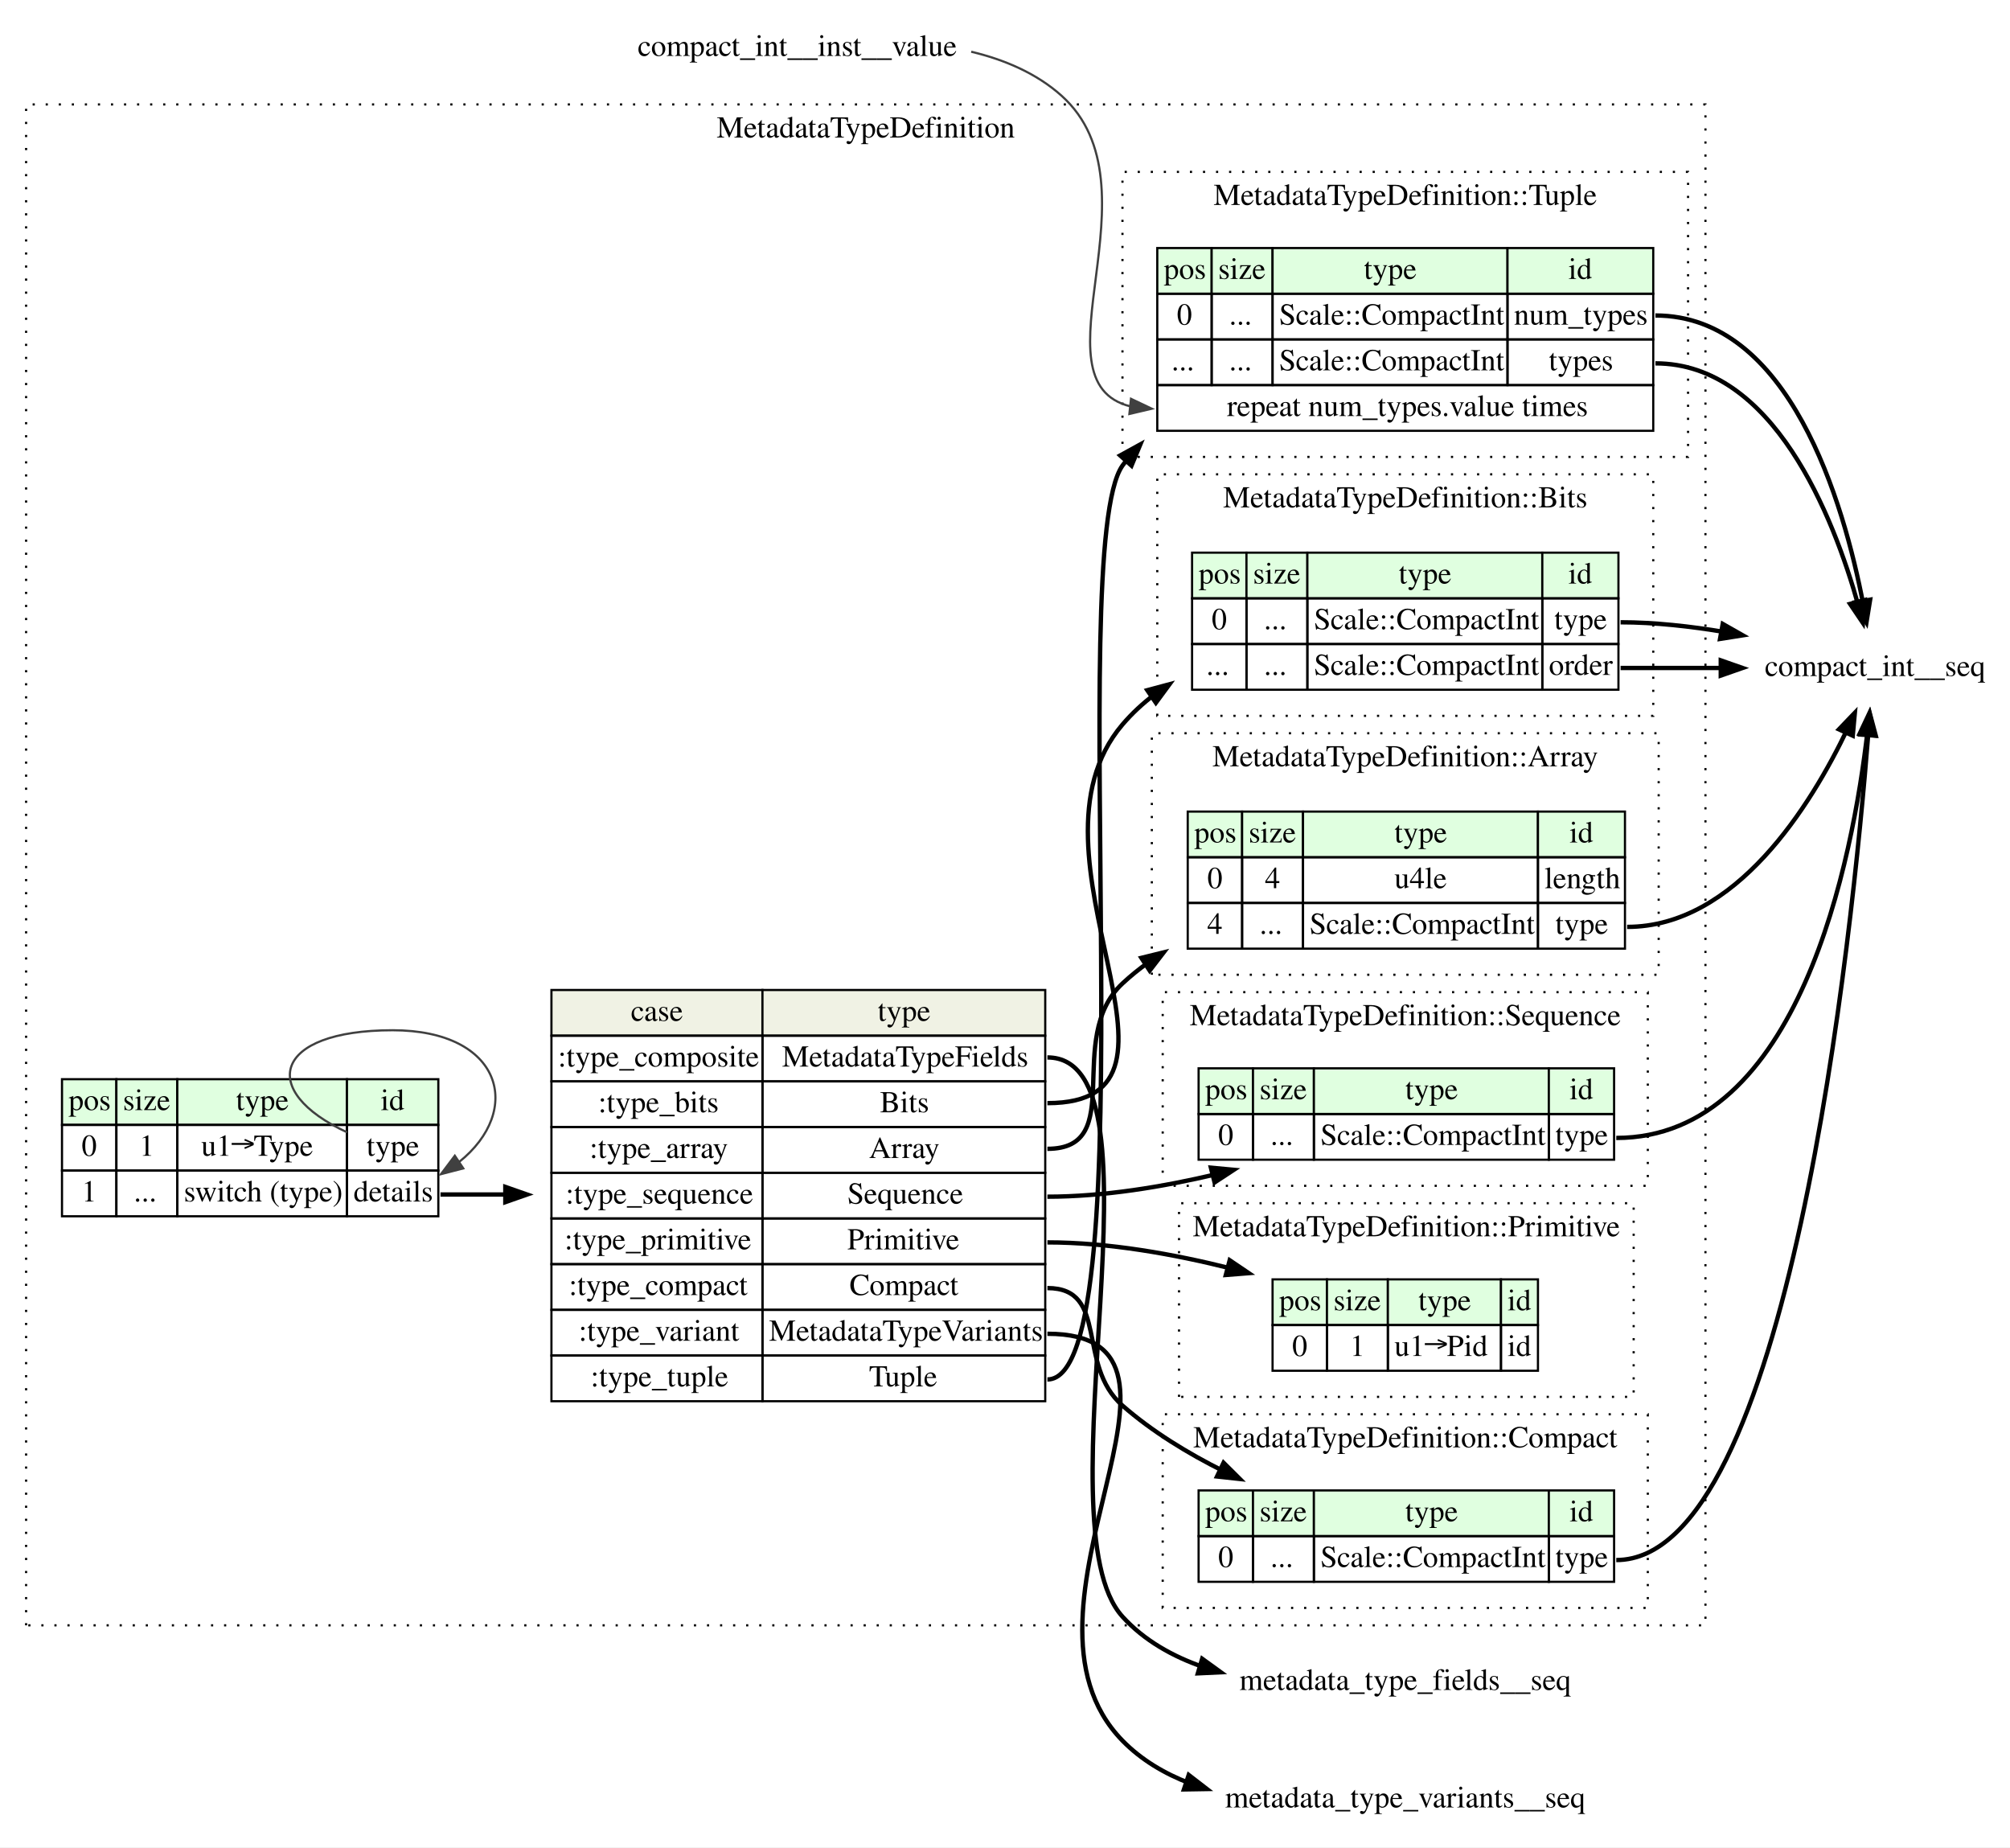
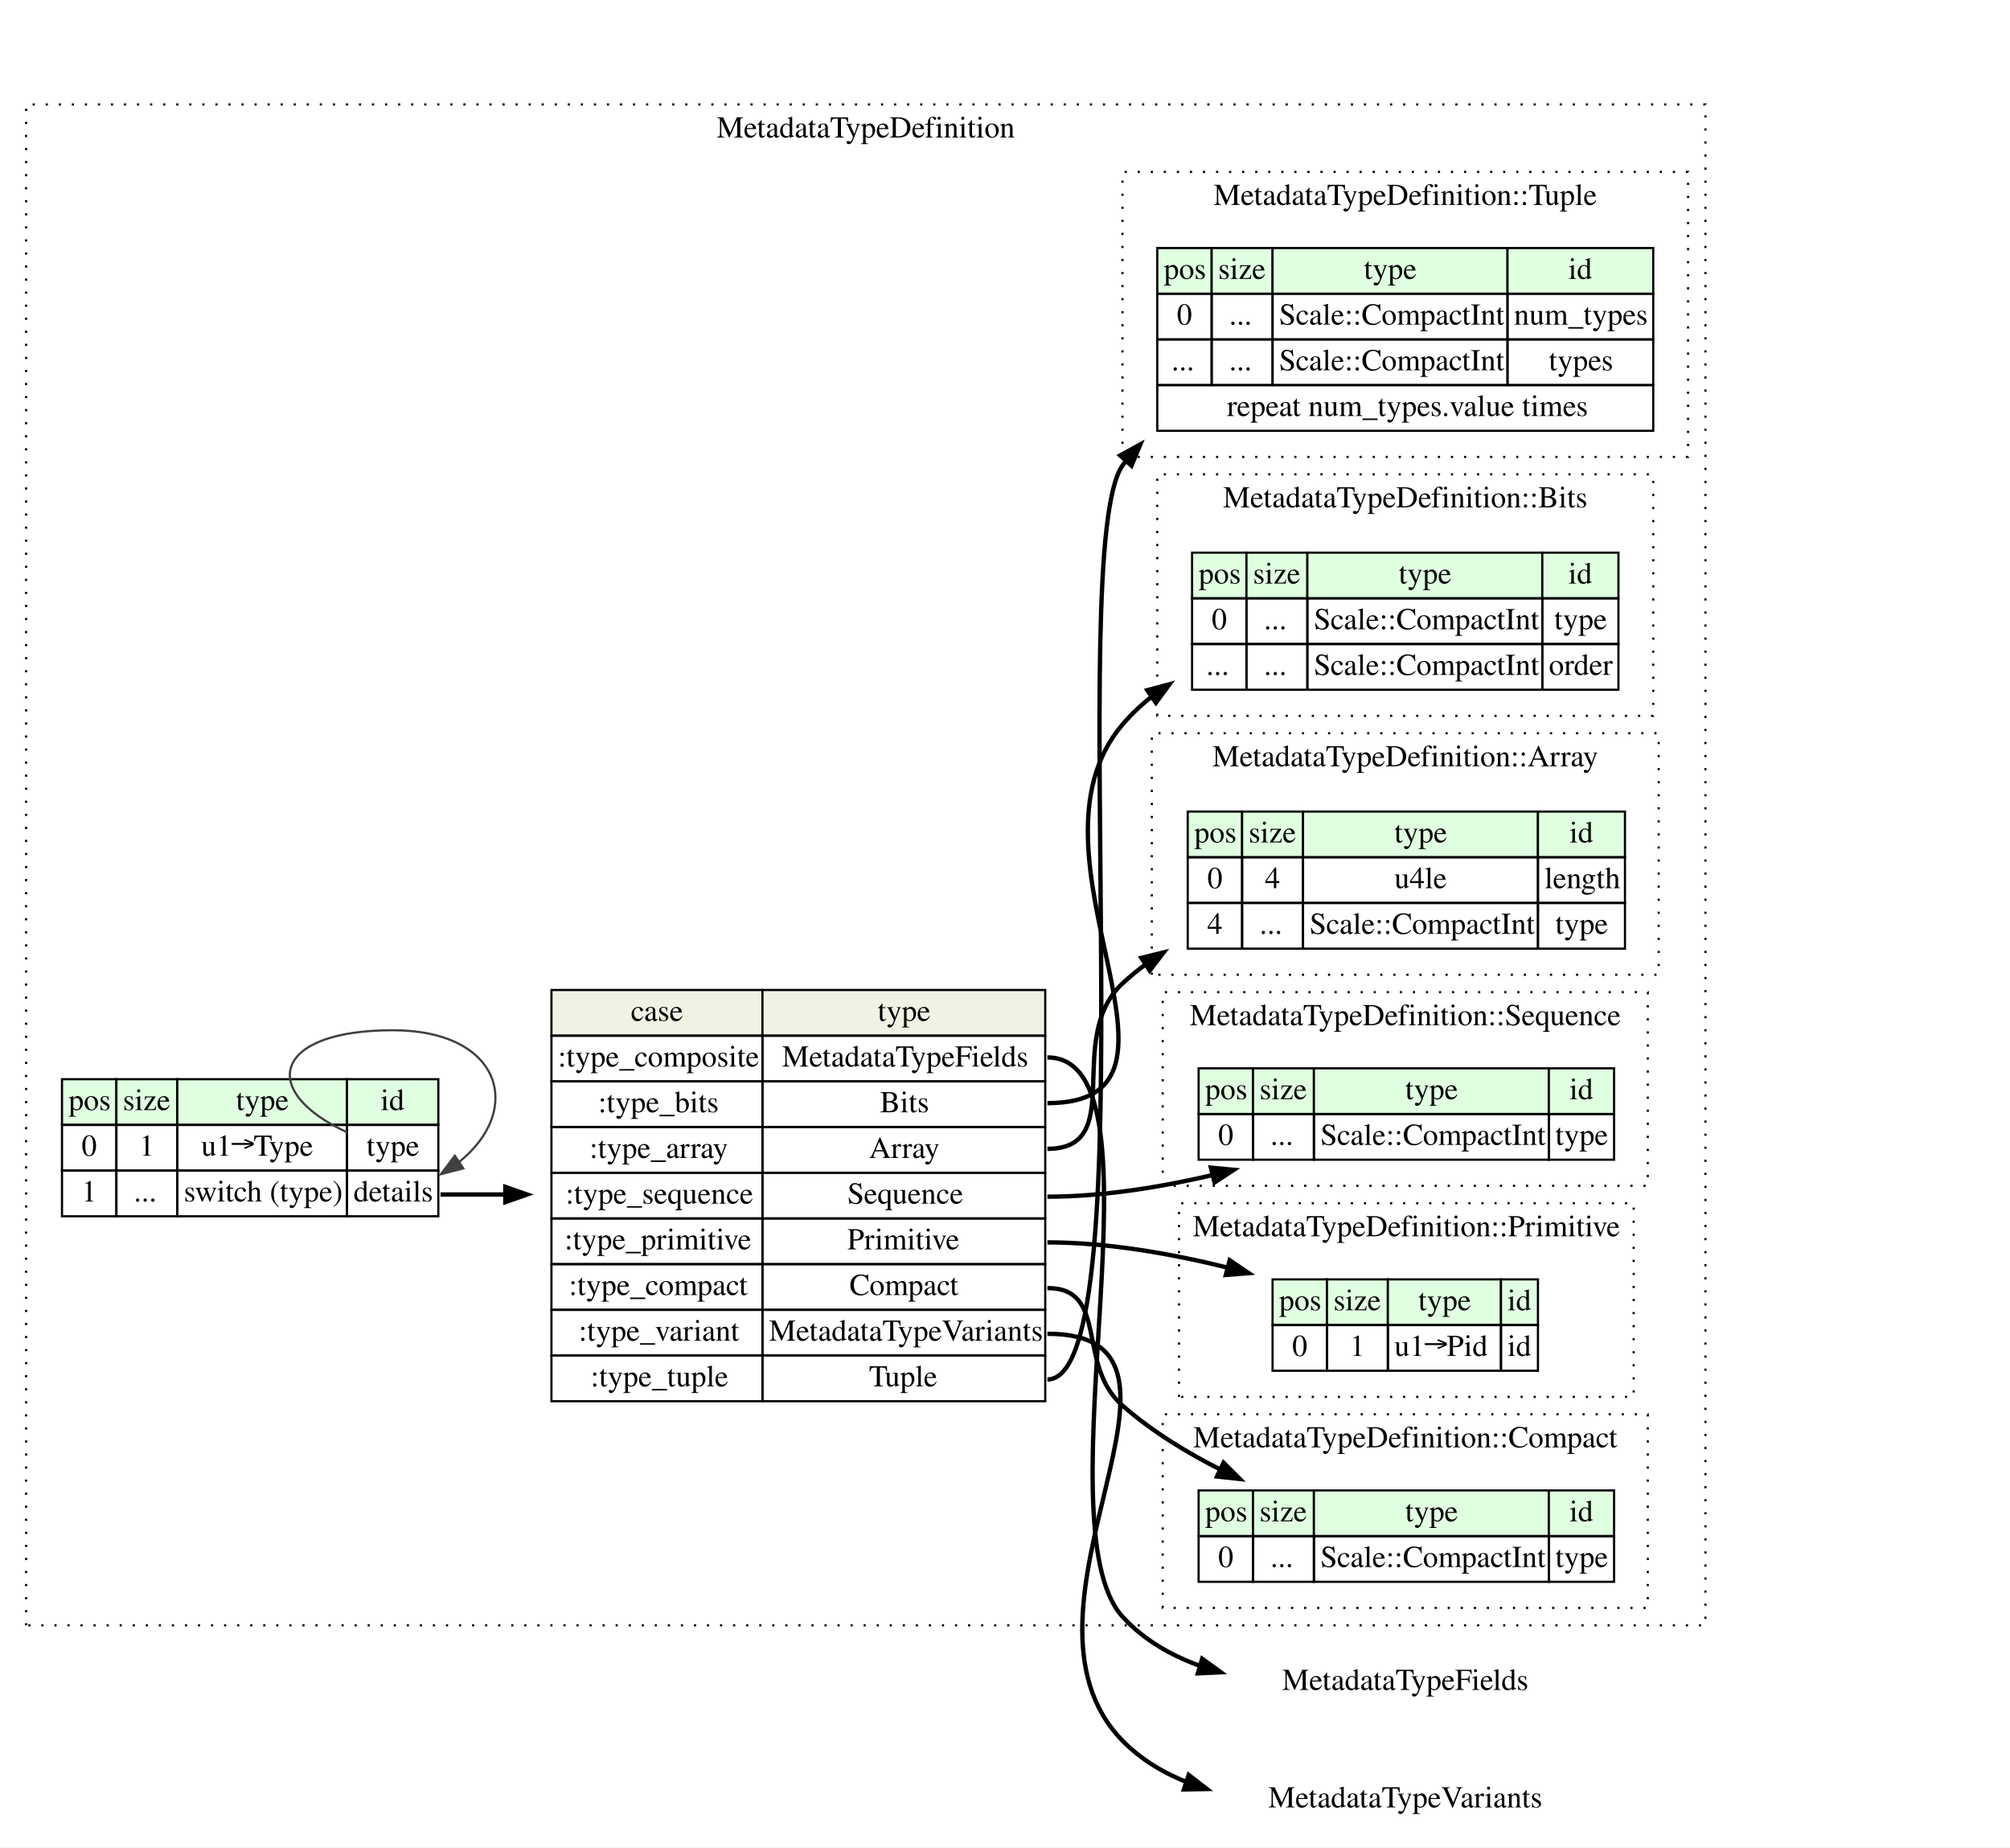
- <svg xmlns="http://www.w3.org/2000/svg" width="924pt" height="849pt" viewBox="0.00 0.00 924.00 849.00">
+ <svg xmlns="http://www.w3.org/2000/svg" xmlns:xlink="http://www.w3.org/1999/xlink" width="924pt" height="849pt" viewBox="0.00 0.00 924.00 849.00">
  <g id="graph0" class="graph" transform="scale(1 1) rotate(0) translate(4 845)">
    <polygon fill="white" stroke="none" points="-4,4 -4,-845 920,-845 920,4 -4,4" />
    <g id="clust1" class="cluster">
      <polygon fill="none" stroke="black" stroke-dasharray="1,5" points="8,-98 8,-797 780,-797 780,-98 8,-98" />
      <text text-anchor="middle" x="394" y="-781.8" font-family="Times,serif" font-size="14.00">MetadataTypeDefinition</text>
    </g>
+     <g id="clust2" class="cluster">
+       <polygon fill="none" stroke="black" stroke-dasharray="1,5" points="525.5,-397 525.5,-508 758.5,-508 758.5,-397 525.5,-397" />
+       <text text-anchor="middle" x="642" y="-492.8" font-family="Times,serif" font-size="14.00">MetadataTypeDefinition::Array</text>
+     </g>
+     <g id="clust3" class="cluster">
+       <polygon fill="none" stroke="black" stroke-dasharray="1,5" points="530.5,-300 530.5,-389 753.5,-389 753.5,-300 530.5,-300" />
+       <text text-anchor="middle" x="642" y="-373.8" font-family="Times,serif" font-size="14.00">MetadataTypeDefinition::Sequence</text>
+     </g>
    <g id="clust4" class="cluster">
      <polygon fill="none" stroke="black" stroke-dasharray="1,5" points="538,-203 538,-292 747,-292 747,-203 538,-203" />
      <text text-anchor="middle" x="642.5" y="-276.8" font-family="Times,serif" font-size="14.00">MetadataTypeDefinition::Primitive</text>
    </g>
    <g id="clust5" class="cluster">
      <polygon fill="none" stroke="black" stroke-dasharray="1,5" points="512,-635 512,-766 772,-766 772,-635 512,-635" />
      <text text-anchor="middle" x="642" y="-750.8" font-family="Times,serif" font-size="14.00">MetadataTypeDefinition::Tuple</text>
    </g>
    <g id="clust6" class="cluster">
      <polygon fill="none" stroke="black" stroke-dasharray="1,5" points="528,-516 528,-627 756,-627 756,-516 528,-516" />
      <text text-anchor="middle" x="642" y="-611.8" font-family="Times,serif" font-size="14.00">MetadataTypeDefinition::Bits</text>
    </g>
    <g id="clust7" class="cluster">
      <polygon fill="none" stroke="black" stroke-dasharray="1,5" points="530.5,-106 530.5,-195 753.5,-195 753.5,-106 530.5,-106" />
      <text text-anchor="middle" x="642" y="-179.8" font-family="Times,serif" font-size="14.00">MetadataTypeDefinition::Compact</text>
-     </g>
-     <g id="clust2" class="cluster">
-       <polygon fill="none" stroke="black" stroke-dasharray="1,5" points="525.5,-397 525.5,-508 758.5,-508 758.5,-397 525.5,-397" />
-       <text text-anchor="middle" x="642" y="-492.8" font-family="Times,serif" font-size="14.00">MetadataTypeDefinition::Array</text>
-     </g>
-     <g id="clust3" class="cluster">
-       <polygon fill="none" stroke="black" stroke-dasharray="1,5" points="530.5,-300 530.5,-389 753.5,-389 753.5,-300 530.5,-300" />
-       <text text-anchor="middle" x="642" y="-373.8" font-family="Times,serif" font-size="14.00">MetadataTypeDefinition::Sequence</text>
    </g>
    <g id="node1" class="node">
      <polygon fill="#e0ffe0" stroke="none" points="24.5,-328 24.5,-349 49.5,-349 49.5,-328 24.5,-328" />
      <polygon fill="none" stroke="black" points="24.5,-328 24.5,-349 49.5,-349 49.5,-328 24.5,-328" />
      <text text-anchor="start" x="27.5" y="-334.8" font-family="Times,serif" font-size="14.00">pos</text>
      <polygon fill="#e0ffe0" stroke="none" points="49.5,-328 49.5,-349 77.5,-349 77.5,-328 49.5,-328" />
      <polygon fill="none" stroke="black" points="49.5,-328 49.5,-349 77.5,-349 77.5,-328 49.5,-328" />
      <text text-anchor="start" x="52.5" y="-334.8" font-family="Times,serif" font-size="14.00">size</text>
      <polygon fill="#e0ffe0" stroke="none" points="77.5,-328 77.5,-349 155.5,-349 155.5,-328 77.5,-328" />
      <polygon fill="none" stroke="black" points="77.5,-328 77.5,-349 155.5,-349 155.5,-328 77.5,-328" />
      <text text-anchor="start" x="104.5" y="-334.8" font-family="Times,serif" font-size="14.00">type</text>
      <polygon fill="#e0ffe0" stroke="none" points="155.5,-328 155.5,-349 197.5,-349 197.5,-328 155.5,-328" />
      <polygon fill="none" stroke="black" points="155.5,-328 155.5,-349 197.5,-349 197.5,-328 155.5,-328" />
      <text text-anchor="start" x="171" y="-334.8" font-family="Times,serif" font-size="14.00">id</text>
      <polygon fill="none" stroke="black" points="24.5,-307 24.5,-328 49.5,-328 49.5,-307 24.5,-307" />
      <text text-anchor="start" x="33.5" y="-313.8" font-family="Times,serif" font-size="14.00">0</text>
      <polygon fill="none" stroke="black" points="49.5,-307 49.5,-328 77.5,-328 77.5,-307 49.5,-307" />
      <text text-anchor="start" x="60" y="-313.8" font-family="Times,serif" font-size="14.00">1</text>
      <polygon fill="none" stroke="black" points="77.5,-307 77.5,-328 155.5,-328 155.5,-307 77.5,-307" />
      <text text-anchor="start" x="88.5" y="-313.8" font-family="Times,serif" font-size="14.00">u1→Type</text>
      <polygon fill="none" stroke="black" points="155.5,-307 155.5,-328 197.5,-328 197.5,-307 155.5,-307" />
      <text text-anchor="start" x="164.5" y="-313.8" font-family="Times,serif" font-size="14.00">type</text>
      <polygon fill="none" stroke="black" points="24.5,-286 24.5,-307 49.5,-307 49.5,-286 24.5,-286" />
      <text text-anchor="start" x="33.5" y="-292.8" font-family="Times,serif" font-size="14.00">1</text>
      <polygon fill="none" stroke="black" points="49.5,-286 49.5,-307 77.5,-307 77.5,-286 49.5,-286" />
      <text text-anchor="start" x="57.5" y="-292.8" font-family="Times,serif" font-size="14.00">...</text>
      <polygon fill="none" stroke="black" points="77.5,-286 77.5,-307 155.5,-307 155.5,-286 77.5,-286" />
      <text text-anchor="start" x="80.5" y="-292.8" font-family="Times,serif" font-size="14.00">switch (type)</text>
      <polygon fill="none" stroke="black" points="155.5,-286 155.5,-307 197.5,-307 197.5,-286 155.5,-286" />
      <text text-anchor="start" x="158.5" y="-292.8" font-family="Times,serif" font-size="14.00">details</text>
    </g>
    <g id="edge10" class="edge">
      <path fill="none" stroke="#404040" d="M155.55,-324.59C114.52,-343.55 121.5,-371.5 176.5,-371.5 226.78,-371.5 236.93,-334.78 206.96,-310.88" />
      <polygon fill="#404040" stroke="#404040" points="208.97,-308.01 198.71,-305.36 205.08,-313.83 208.97,-308.01" />
    </g>
    <g id="node2" class="node">
      <polygon fill="#f0f2e4" stroke="none" points="249.5,-369 249.5,-390 346.5,-390 346.5,-369 249.5,-369" />
      <polygon fill="none" stroke="black" points="249.5,-369 249.5,-390 346.5,-390 346.5,-369 249.5,-369" />
      <text text-anchor="start" x="286" y="-375.8" font-family="Times,serif" font-size="14.00">case</text>
      <polygon fill="#f0f2e4" stroke="none" points="346.5,-369 346.5,-390 476.5,-390 476.5,-369 346.5,-369" />
      <polygon fill="none" stroke="black" points="346.5,-369 346.5,-390 476.5,-390 476.5,-369 346.5,-369" />
      <text text-anchor="start" x="399.5" y="-375.8" font-family="Times,serif" font-size="14.00">type</text>
      <polygon fill="none" stroke="black" points="249.5,-348 249.5,-369 346.5,-369 346.5,-348 249.5,-348" />
      <text text-anchor="start" x="252.5" y="-354.8" font-family="Times,serif" font-size="14.00">:type_composite</text>
      <polygon fill="none" stroke="black" points="346.5,-348 346.5,-369 476.5,-369 476.5,-348 346.5,-348" />
      <text text-anchor="start" x="355.5" y="-354.8" font-family="Times,serif" font-size="14.00">MetadataTypeFields</text>
      <polygon fill="none" stroke="black" points="249.5,-327 249.5,-348 346.5,-348 346.5,-327 249.5,-327" />
      <text text-anchor="start" x="271" y="-333.8" font-family="Times,serif" font-size="14.00">:type_bits</text>
      <polygon fill="none" stroke="black" points="346.5,-327 346.5,-348 476.5,-348 476.5,-327 346.5,-327" />
      <text text-anchor="start" x="400.5" y="-333.8" font-family="Times,serif" font-size="14.00">Bits</text>
      <polygon fill="none" stroke="black" points="249.5,-306 249.5,-327 346.5,-327 346.5,-306 249.5,-306" />
      <text text-anchor="start" x="267" y="-312.8" font-family="Times,serif" font-size="14.00">:type_array</text>
      <polygon fill="none" stroke="black" points="346.5,-306 346.5,-327 476.5,-327 476.5,-306 346.5,-306" />
      <text text-anchor="start" x="395.5" y="-312.8" font-family="Times,serif" font-size="14.00">Array</text>
      <polygon fill="none" stroke="black" points="249.5,-285 249.5,-306 346.5,-306 346.5,-285 249.5,-285" />
      <text text-anchor="start" x="256" y="-291.8" font-family="Times,serif" font-size="14.00">:type_sequence</text>
      <polygon fill="none" stroke="black" points="346.5,-285 346.5,-306 476.5,-306 476.5,-285 346.5,-285" />
      <text text-anchor="start" x="385.5" y="-291.8" font-family="Times,serif" font-size="14.00">Sequence</text>
      <polygon fill="none" stroke="black" points="249.5,-264 249.5,-285 346.5,-285 346.5,-264 249.5,-264" />
      <text text-anchor="start" x="255.5" y="-270.8" font-family="Times,serif" font-size="14.00">:type_primitive</text>
      <polygon fill="none" stroke="black" points="346.5,-264 346.5,-285 476.5,-285 476.5,-264 346.5,-264" />
      <text text-anchor="start" x="385.5" y="-270.8" font-family="Times,serif" font-size="14.00">Primitive</text>
      <polygon fill="none" stroke="black" points="249.5,-243 249.5,-264 346.5,-264 346.5,-243 249.5,-243" />
      <text text-anchor="start" x="257.5" y="-249.8" font-family="Times,serif" font-size="14.00">:type_compact</text>
      <polygon fill="none" stroke="black" points="346.5,-243 346.5,-264 476.5,-264 476.5,-243 346.5,-243" />
      <text text-anchor="start" x="386.5" y="-249.8" font-family="Times,serif" font-size="14.00">Compact</text>
      <polygon fill="none" stroke="black" points="249.5,-222 249.5,-243 346.5,-243 346.5,-222 249.5,-222" />
      <text text-anchor="start" x="262" y="-228.8" font-family="Times,serif" font-size="14.00">:type_variant</text>
      <polygon fill="none" stroke="black" points="346.5,-222 346.5,-243 476.5,-243 476.5,-222 346.5,-222" />
      <text text-anchor="start" x="349.5" y="-228.8" font-family="Times,serif" font-size="14.00">MetadataTypeVariants</text>
      <polygon fill="none" stroke="black" points="249.5,-201 249.5,-222 346.5,-222 346.5,-201 249.5,-201" />
      <text text-anchor="start" x="267.5" y="-207.8" font-family="Times,serif" font-size="14.00">:type_tuple</text>
      <polygon fill="none" stroke="black" points="346.5,-201 346.5,-222 476.5,-222 476.5,-201 346.5,-201" />
      <text text-anchor="start" x="395.5" y="-207.8" font-family="Times,serif" font-size="14.00">Tuple</text>
    </g>
    <g id="edge1" class="edge">
      <path fill="none" stroke="black" stroke-width="2" d="M198.5,-296C208.68,-296 219.22,-296 229.82,-296" />
      <polygon fill="black" stroke="black" stroke-width="2" points="228.3,-299.5 238.3,-296 228.3,-292.5 228.3,-299.5" />
    </g>
    <g id="node3" class="node">
      <polygon fill="#e0ffe0" stroke="none" points="542,-451 542,-472 567,-472 567,-451 542,-451" />
      <polygon fill="none" stroke="black" points="542,-451 542,-472 567,-472 567,-451 542,-451" />
      <text text-anchor="start" x="545" y="-457.8" font-family="Times,serif" font-size="14.00">pos</text>
      <polygon fill="#e0ffe0" stroke="none" points="567,-451 567,-472 595,-472 595,-451 567,-451" />
      <polygon fill="none" stroke="black" points="567,-451 567,-472 595,-472 595,-451 567,-451" />
      <text text-anchor="start" x="570" y="-457.8" font-family="Times,serif" font-size="14.00">size</text>
      <polygon fill="#e0ffe0" stroke="none" points="595,-451 595,-472 703,-472 703,-451 595,-451" />
      <polygon fill="none" stroke="black" points="595,-451 595,-472 703,-472 703,-451 595,-451" />
      <text text-anchor="start" x="637" y="-457.8" font-family="Times,serif" font-size="14.00">type</text>
      <polygon fill="#e0ffe0" stroke="none" points="703,-451 703,-472 743,-472 743,-451 703,-451" />
      <polygon fill="none" stroke="black" points="703,-451 703,-472 743,-472 743,-451 703,-451" />
      <text text-anchor="start" x="717.5" y="-457.8" font-family="Times,serif" font-size="14.00">id</text>
      <polygon fill="none" stroke="black" points="542,-430 542,-451 567,-451 567,-430 542,-430" />
      <text text-anchor="start" x="551" y="-436.8" font-family="Times,serif" font-size="14.00">0</text>
      <polygon fill="none" stroke="black" points="567,-430 567,-451 595,-451 595,-430 567,-430" />
      <text text-anchor="start" x="577.5" y="-436.8" font-family="Times,serif" font-size="14.00">4</text>
      <polygon fill="none" stroke="black" points="595,-430 595,-451 703,-451 703,-430 595,-430" />
      <text text-anchor="start" x="637" y="-436.8" font-family="Times,serif" font-size="14.00">u4le</text>
      <polygon fill="none" stroke="black" points="703,-430 703,-451 743,-451 743,-430 703,-430" />
      <text text-anchor="start" x="706" y="-436.8" font-family="Times,serif" font-size="14.00">length</text>
      <polygon fill="none" stroke="black" points="542,-409 542,-430 567,-430 567,-409 542,-409" />
      <text text-anchor="start" x="551" y="-415.8" font-family="Times,serif" font-size="14.00">4</text>
      <polygon fill="none" stroke="black" points="567,-409 567,-430 595,-430 595,-409 567,-409" />
      <text text-anchor="start" x="575" y="-415.8" font-family="Times,serif" font-size="14.00">...</text>
      <polygon fill="none" stroke="black" points="595,-409 595,-430 703,-430 703,-409 595,-409" />
      <text text-anchor="start" x="598" y="-415.8" font-family="Times,serif" font-size="14.00">Scale::CompactInt</text>
      <polygon fill="none" stroke="black" points="703,-409 703,-430 743,-430 743,-409 703,-409" />
      <text text-anchor="start" x="711" y="-415.8" font-family="Times,serif" font-size="14.00">type</text>
    </g>
    <g id="edge4" class="edge">
      <path fill="none" stroke="black" stroke-width="2" d="M477.5,-317C514.6,-317 484.87,-367.7 512,-393 515.74,-396.49 519.75,-399.72 523.97,-402.73" />
      <polygon fill="black" stroke="black" stroke-width="2" points="520.68,-404.76 530.97,-407.3 524.51,-398.9 520.68,-404.76" />
    </g>
    <g id="node4" class="node">
      <polygon fill="#e0ffe0" stroke="none" points="547,-333 547,-354 572,-354 572,-333 547,-333" />
      <polygon fill="none" stroke="black" points="547,-333 547,-354 572,-354 572,-333 547,-333" />
      <text text-anchor="start" x="550" y="-339.8" font-family="Times,serif" font-size="14.00">pos</text>
      <polygon fill="#e0ffe0" stroke="none" points="572,-333 572,-354 600,-354 600,-333 572,-333" />
      <polygon fill="none" stroke="black" points="572,-333 572,-354 600,-354 600,-333 572,-333" />
      <text text-anchor="start" x="575" y="-339.8" font-family="Times,serif" font-size="14.00">size</text>
      <polygon fill="#e0ffe0" stroke="none" points="600,-333 600,-354 708,-354 708,-333 600,-333" />
      <polygon fill="none" stroke="black" points="600,-333 600,-354 708,-354 708,-333 600,-333" />
      <text text-anchor="start" x="642" y="-339.8" font-family="Times,serif" font-size="14.00">type</text>
      <polygon fill="#e0ffe0" stroke="none" points="708,-333 708,-354 738,-354 738,-333 708,-333" />
      <polygon fill="none" stroke="black" points="708,-333 708,-354 738,-354 738,-333 708,-333" />
      <text text-anchor="start" x="717.5" y="-339.8" font-family="Times,serif" font-size="14.00">id</text>
      <polygon fill="none" stroke="black" points="547,-312 547,-333 572,-333 572,-312 547,-312" />
      <text text-anchor="start" x="556" y="-318.8" font-family="Times,serif" font-size="14.00">0</text>
      <polygon fill="none" stroke="black" points="572,-312 572,-333 600,-333 600,-312 572,-312" />
      <text text-anchor="start" x="580" y="-318.8" font-family="Times,serif" font-size="14.00">...</text>
      <polygon fill="none" stroke="black" points="600,-312 600,-333 708,-333 708,-312 600,-312" />
      <text text-anchor="start" x="603" y="-318.8" font-family="Times,serif" font-size="14.00">Scale::CompactInt</text>
      <polygon fill="none" stroke="black" points="708,-312 708,-333 738,-333 738,-312 708,-312" />
      <text text-anchor="start" x="711" y="-318.8" font-family="Times,serif" font-size="14.00">type</text>
    </g>
    <g id="edge5" class="edge">
      <path fill="none" stroke="black" stroke-width="2" d="M477.5,-295C503.14,-295 530.47,-299.49 555.29,-305.38" />
      <polygon fill="black" stroke="black" stroke-width="2" points="552.65,-308.33 563.2,-307.35 554.34,-301.54 552.65,-308.33" />
    </g>
    <g id="node5" class="node">
      <polygon fill="#e0ffe0" stroke="none" points="581,-236 581,-257 606,-257 606,-236 581,-236" />
      <polygon fill="none" stroke="black" points="581,-236 581,-257 606,-257 606,-236 581,-236" />
      <text text-anchor="start" x="584" y="-242.8" font-family="Times,serif" font-size="14.00">pos</text>
      <polygon fill="#e0ffe0" stroke="none" points="606,-236 606,-257 634,-257 634,-236 606,-236" />
      <polygon fill="none" stroke="black" points="606,-236 606,-257 634,-257 634,-236 606,-236" />
      <text text-anchor="start" x="609" y="-242.8" font-family="Times,serif" font-size="14.00">size</text>
      <polygon fill="#e0ffe0" stroke="none" points="634,-236 634,-257 686,-257 686,-236 634,-236" />
      <polygon fill="none" stroke="black" points="634,-236 634,-257 686,-257 686,-236 634,-236" />
      <text text-anchor="start" x="648" y="-242.8" font-family="Times,serif" font-size="14.00">type</text>
      <polygon fill="#e0ffe0" stroke="none" points="686,-236 686,-257 703,-257 703,-236 686,-236" />
      <polygon fill="none" stroke="black" points="686,-236 686,-257 703,-257 703,-236 686,-236" />
      <text text-anchor="start" x="689" y="-242.8" font-family="Times,serif" font-size="14.00">id</text>
      <polygon fill="none" stroke="black" points="581,-215 581,-236 606,-236 606,-215 581,-215" />
      <text text-anchor="start" x="590" y="-221.8" font-family="Times,serif" font-size="14.00">0</text>
      <polygon fill="none" stroke="black" points="606,-215 606,-236 634,-236 634,-215 606,-215" />
      <text text-anchor="start" x="616.5" y="-221.8" font-family="Times,serif" font-size="14.00">1</text>
      <polygon fill="none" stroke="black" points="634,-215 634,-236 686,-236 686,-215 634,-215" />
      <text text-anchor="start" x="637" y="-221.8" font-family="Times,serif" font-size="14.00">u1→Pid</text>
      <polygon fill="none" stroke="black" points="686,-215 686,-236 703,-236 703,-215 686,-215" />
      <text text-anchor="start" x="689" y="-221.8" font-family="Times,serif" font-size="14.00">id</text>
    </g>
    <g id="edge6" class="edge">
      <path fill="none" stroke="black" stroke-width="2" d="M477.5,-274C505.55,-274 535.61,-268.63 562.22,-261.93" />
      <polygon fill="black" stroke="black" stroke-width="2" points="561.29,-265.79 570.07,-259.86 559.51,-259.02 561.29,-265.79" />
    </g>
    <g id="node6" class="node">
      <polygon fill="#e0ffe0" stroke="none" points="528,-710 528,-731 553,-731 553,-710 528,-710" />
      <polygon fill="none" stroke="black" points="528,-710 528,-731 553,-731 553,-710 528,-710" />
      <text text-anchor="start" x="531" y="-716.8" font-family="Times,serif" font-size="14.00">pos</text>
      <polygon fill="#e0ffe0" stroke="none" points="553,-710 553,-731 581,-731 581,-710 553,-710" />
      <polygon fill="none" stroke="black" points="553,-710 553,-731 581,-731 581,-710 553,-710" />
      <text text-anchor="start" x="556" y="-716.8" font-family="Times,serif" font-size="14.00">size</text>
      <polygon fill="#e0ffe0" stroke="none" points="581,-710 581,-731 689,-731 689,-710 581,-710" />
      <polygon fill="none" stroke="black" points="581,-710 581,-731 689,-731 689,-710 581,-710" />
      <text text-anchor="start" x="623" y="-716.8" font-family="Times,serif" font-size="14.00">type</text>
      <polygon fill="#e0ffe0" stroke="none" points="689,-710 689,-731 756,-731 756,-710 689,-710" />
      <polygon fill="none" stroke="black" points="689,-710 689,-731 756,-731 756,-710 689,-710" />
      <text text-anchor="start" x="717" y="-716.8" font-family="Times,serif" font-size="14.00">id</text>
      <polygon fill="none" stroke="black" points="528,-689 528,-710 553,-710 553,-689 528,-689" />
      <text text-anchor="start" x="537" y="-695.8" font-family="Times,serif" font-size="14.00">0</text>
      <polygon fill="none" stroke="black" points="553,-689 553,-710 581,-710 581,-689 553,-689" />
      <text text-anchor="start" x="561" y="-695.8" font-family="Times,serif" font-size="14.00">...</text>
      <polygon fill="none" stroke="black" points="581,-689 581,-710 689,-710 689,-689 581,-689" />
      <text text-anchor="start" x="584" y="-695.8" font-family="Times,serif" font-size="14.00">Scale::CompactInt</text>
      <polygon fill="none" stroke="black" points="689,-689 689,-710 756,-710 756,-689 689,-689" />
      <text text-anchor="start" x="692" y="-695.8" font-family="Times,serif" font-size="14.00">num_types</text>
      <polygon fill="none" stroke="black" points="528,-668 528,-689 553,-689 553,-668 528,-668" />
      <text text-anchor="start" x="534.5" y="-674.8" font-family="Times,serif" font-size="14.00">...</text>
      <polygon fill="none" stroke="black" points="553,-668 553,-689 581,-689 581,-668 553,-668" />
      <text text-anchor="start" x="561" y="-674.8" font-family="Times,serif" font-size="14.00">...</text>
      <polygon fill="none" stroke="black" points="581,-668 581,-689 689,-689 689,-668 581,-668" />
      <text text-anchor="start" x="584" y="-674.8" font-family="Times,serif" font-size="14.00">Scale::CompactInt</text>
      <polygon fill="none" stroke="black" points="689,-668 689,-689 756,-689 756,-668 689,-668" />
      <text text-anchor="start" x="708" y="-674.8" font-family="Times,serif" font-size="14.00">types</text>
      <polygon fill="none" stroke="black" points="528,-647 528,-668 756,-668 756,-647 528,-647" />
      <text text-anchor="start" x="560" y="-653.8" font-family="Times,serif" font-size="14.00">repeat num_types.value times</text>
    </g>
    <g id="edge9" class="edge">
      <path fill="none" stroke="black" stroke-width="2" d="M477.5,-211C524.32,-211 484.98,-592.76 512,-631 512.86,-632.21 513.75,-633.4 514.66,-634.56" />
      <polygon fill="black" stroke="black" stroke-width="2" points="510.94,-635.66 520.22,-640.76 516.15,-630.98 510.94,-635.66" />
    </g>
    <g id="node7" class="node">
      <polygon fill="#e0ffe0" stroke="none" points="544,-570 544,-591 569,-591 569,-570 544,-570" />
      <polygon fill="none" stroke="black" points="544,-570 544,-591 569,-591 569,-570 544,-570" />
      <text text-anchor="start" x="547" y="-576.8" font-family="Times,serif" font-size="14.00">pos</text>
      <polygon fill="#e0ffe0" stroke="none" points="569,-570 569,-591 597,-591 597,-570 569,-570" />
      <polygon fill="none" stroke="black" points="569,-570 569,-591 597,-591 597,-570 569,-570" />
      <text text-anchor="start" x="572" y="-576.8" font-family="Times,serif" font-size="14.00">size</text>
      <polygon fill="#e0ffe0" stroke="none" points="597,-570 597,-591 705,-591 705,-570 597,-570" />
      <polygon fill="none" stroke="black" points="597,-570 597,-591 705,-591 705,-570 597,-570" />
      <text text-anchor="start" x="639" y="-576.8" font-family="Times,serif" font-size="14.00">type</text>
      <polygon fill="#e0ffe0" stroke="none" points="705,-570 705,-591 740,-591 740,-570 705,-570" />
      <polygon fill="none" stroke="black" points="705,-570 705,-591 740,-591 740,-570 705,-570" />
      <text text-anchor="start" x="717" y="-576.8" font-family="Times,serif" font-size="14.00">id</text>
      <polygon fill="none" stroke="black" points="544,-549 544,-570 569,-570 569,-549 544,-549" />
      <text text-anchor="start" x="553" y="-555.8" font-family="Times,serif" font-size="14.00">0</text>
      <polygon fill="none" stroke="black" points="569,-549 569,-570 597,-570 597,-549 569,-549" />
      <text text-anchor="start" x="577" y="-555.8" font-family="Times,serif" font-size="14.00">...</text>
      <polygon fill="none" stroke="black" points="597,-549 597,-570 705,-570 705,-549 597,-549" />
      <text text-anchor="start" x="600" y="-555.8" font-family="Times,serif" font-size="14.00">Scale::CompactInt</text>
      <polygon fill="none" stroke="black" points="705,-549 705,-570 740,-570 740,-549 705,-549" />
      <text text-anchor="start" x="710.5" y="-555.8" font-family="Times,serif" font-size="14.00">type</text>
      <polygon fill="none" stroke="black" points="544,-528 544,-549 569,-549 569,-528 544,-528" />
      <text text-anchor="start" x="550.5" y="-534.8" font-family="Times,serif" font-size="14.00">...</text>
      <polygon fill="none" stroke="black" points="569,-528 569,-549 597,-549 597,-528 569,-528" />
      <text text-anchor="start" x="577" y="-534.8" font-family="Times,serif" font-size="14.00">...</text>
      <polygon fill="none" stroke="black" points="597,-528 597,-549 705,-549 705,-528 597,-528" />
      <text text-anchor="start" x="600" y="-534.8" font-family="Times,serif" font-size="14.00">Scale::CompactInt</text>
      <polygon fill="none" stroke="black" points="705,-528 705,-549 740,-549 740,-528 705,-528" />
      <text text-anchor="start" x="708" y="-534.8" font-family="Times,serif" font-size="14.00">order</text>
    </g>
    <g id="edge3" class="edge">
      <path fill="none" stroke="black" stroke-width="2" d="M477.5,-338C556.34,-338 460.9,-451.96 512,-512 516.37,-517.13 521.33,-521.71 526.72,-525.8" />
      <polygon fill="black" stroke="black" stroke-width="2" points="523.41,-527.78 533.64,-530.53 527.36,-522 523.41,-527.78" />
    </g>
    <g id="node8" class="node">
      <polygon fill="#e0ffe0" stroke="none" points="547,-139 547,-160 572,-160 572,-139 547,-139" />
      <polygon fill="none" stroke="black" points="547,-139 547,-160 572,-160 572,-139 547,-139" />
      <text text-anchor="start" x="550" y="-145.8" font-family="Times,serif" font-size="14.00">pos</text>
      <polygon fill="#e0ffe0" stroke="none" points="572,-139 572,-160 600,-160 600,-139 572,-139" />
      <polygon fill="none" stroke="black" points="572,-139 572,-160 600,-160 600,-139 572,-139" />
      <text text-anchor="start" x="575" y="-145.8" font-family="Times,serif" font-size="14.00">size</text>
      <polygon fill="#e0ffe0" stroke="none" points="600,-139 600,-160 708,-160 708,-139 600,-139" />
      <polygon fill="none" stroke="black" points="600,-139 600,-160 708,-160 708,-139 600,-139" />
      <text text-anchor="start" x="642" y="-145.8" font-family="Times,serif" font-size="14.00">type</text>
      <polygon fill="#e0ffe0" stroke="none" points="708,-139 708,-160 738,-160 738,-139 708,-139" />
      <polygon fill="none" stroke="black" points="708,-139 708,-160 738,-160 738,-139 708,-139" />
      <text text-anchor="start" x="717.5" y="-145.8" font-family="Times,serif" font-size="14.00">id</text>
      <polygon fill="none" stroke="black" points="547,-118 547,-139 572,-139 572,-118 547,-118" />
      <text text-anchor="start" x="556" y="-124.8" font-family="Times,serif" font-size="14.00">0</text>
      <polygon fill="none" stroke="black" points="572,-118 572,-139 600,-139 600,-118 572,-118" />
      <text text-anchor="start" x="580" y="-124.8" font-family="Times,serif" font-size="14.00">...</text>
      <polygon fill="none" stroke="black" points="600,-118 600,-139 708,-139 708,-118 600,-118" />
      <text text-anchor="start" x="603" y="-124.8" font-family="Times,serif" font-size="14.00">Scale::CompactInt</text>
      <polygon fill="none" stroke="black" points="708,-118 708,-139 738,-139 738,-118 708,-118" />
      <text text-anchor="start" x="711" y="-124.8" font-family="Times,serif" font-size="14.00">type</text>
    </g>
    <g id="edge7" class="edge">
      <path fill="none" stroke="black" stroke-width="2" d="M477.5,-253C505.98,-253 490.57,-217.75 512,-199 525.62,-187.08 542.02,-177.07 558.48,-168.85" />
      <polygon fill="black" stroke="black" stroke-width="2" points="558.47,-172.73 565.99,-165.26 555.46,-166.41 558.47,-172.73" />
    </g>
    <g id="node9" class="node">
-       <text text-anchor="middle" x="642" y="-68.3" font-family="Times,serif" font-size="14.00">metadata_type_fields__seq</text>
+       <text text-anchor="middle" x="642" y="-68.3" font-family="Times,serif" font-size="14.00">
+         <a xlink:href="sect-metadata#img-metadata-type-fields" xlink:title="MetadataTypeFields">
+                 MetadataTypeFields
+               </a>
+       </text>
    </g>
    <g id="edge2" class="edge">
      <path fill="none" stroke="black" stroke-width="2" d="M477.5,-359C535.12,-359 473.24,-144.64 512,-102 521.98,-91.02 535.13,-83.67 549.22,-78.81" />
      <polygon fill="black" stroke="black" stroke-width="2" points="548.64,-82.64 557.23,-76.43 546.65,-75.93 548.64,-82.64" />
    </g>
    <g id="node10" class="node">
-       <text text-anchor="middle" x="642" y="-14.3" font-family="Times,serif" font-size="14.00">metadata_type_variants__seq</text>
+       <text text-anchor="middle" x="642" y="-14.3" font-family="Times,serif" font-size="14.00">
+         <a xlink:href="sect-metadata#img-metadata-type-variants" xlink:title="MetadataTypeVariants">
+                 MetadataTypeVariants
+               </a>
+       </text>
    </g>
    <g id="edge8" class="edge">
      <path fill="none" stroke="black" stroke-width="2" d="M477.5,-232C562.01,-232 452.96,-105.47 512,-45 520.63,-36.16 531.35,-29.85 542.91,-25.4" />
      <polygon fill="black" stroke="black" stroke-width="2" points="542.45,-29.23 550.84,-22.76 540.25,-22.59 542.45,-29.23" />
    </g>
-     <g id="node11" class="node">
-       <text text-anchor="middle" x="858" y="-534.3" font-family="Times,serif" font-size="14.00">compact_int__seq</text>
-     </g>
-     <g id="edge11" class="edge">
-       <path fill="none" stroke="black" stroke-width="2" d="M744,-419C793.96,-419 828.5,-474.84 845.3,-510.02" />
-       <polygon fill="black" stroke="black" stroke-width="2" points="841.35,-509.79 848.68,-517.43 847.71,-506.88 841.35,-509.79" />
-     </g>
-     <g id="edge12" class="edge">
-       <path fill="none" stroke="black" stroke-width="2" d="M739,-322C823.35,-322 847.78,-450.43 854.54,-509.23" />
-       <polygon fill="black" stroke="black" stroke-width="2" points="850.87,-507.73 855.39,-517.31 857.83,-507 850.87,-507.73" />
-     </g>
-     <g id="edge13" class="edge">
-       <path fill="none" stroke="black" stroke-width="2" d="M757,-700C818.72,-700 843.61,-613.8 852.56,-567.15" />
-       <polygon fill="black" stroke="black" stroke-width="2" points="855.71,-569.39 854.01,-558.94 848.82,-568.17 855.71,-569.39" />
-     </g>
-     <g id="edge14" class="edge">
-       <path fill="none" stroke="black" stroke-width="2" d="M757,-678C811.22,-678 838.82,-607.62 850.3,-566.66" />
-       <polygon fill="black" stroke="black" stroke-width="2" points="853.24,-569.22 852.4,-558.66 846.47,-567.44 853.24,-569.22" />
-     </g>
-     <g id="edge16" class="edge">
-       <path fill="none" stroke="black" stroke-width="2" d="M741,-559C756.65,-559 773.29,-557.13 788.94,-554.5" />
-       <polygon fill="black" stroke="black" stroke-width="2" points="787.94,-558.24 797.16,-553.01 786.7,-551.35 787.94,-558.24" />
-     </g>
-     <g id="edge17" class="edge">
-       <path fill="none" stroke="black" stroke-width="2" d="M741,-538C756.48,-538 773.11,-538 788.82,-538" />
-       <polygon fill="black" stroke="black" stroke-width="2" points="787.04,-541.5 797.04,-538 787.04,-534.5 787.04,-541.5" />
-     </g>
-     <g id="edge18" class="edge">
-       <path fill="none" stroke="black" stroke-width="2" d="M739,-128C818.31,-128 847.5,-414.87 854.93,-508.69" />
-       <polygon fill="black" stroke="black" stroke-width="2" points="851.32,-507.4 855.57,-517.1 858.3,-506.86 851.32,-507.4" />
-     </g>
-     <g id="node12" class="node">
-       <text text-anchor="middle" x="362.5" y="-819.3" font-family="Times,serif" font-size="14.00">compact_int__inst__value</text>
-     </g>
-     <g id="edge15" class="edge">
-       <path fill="none" stroke="#404040" d="M442.47,-821.23C457.67,-817.6 472.44,-811.36 484,-801 530.54,-759.3 469.17,-669.59 515.76,-658.2" />
-       <polygon fill="#404040" stroke="#404040" points="515.92,-661.7 525.49,-657.16 515.18,-654.74 515.92,-661.7" />
-     </g>
  </g>
</svg>
